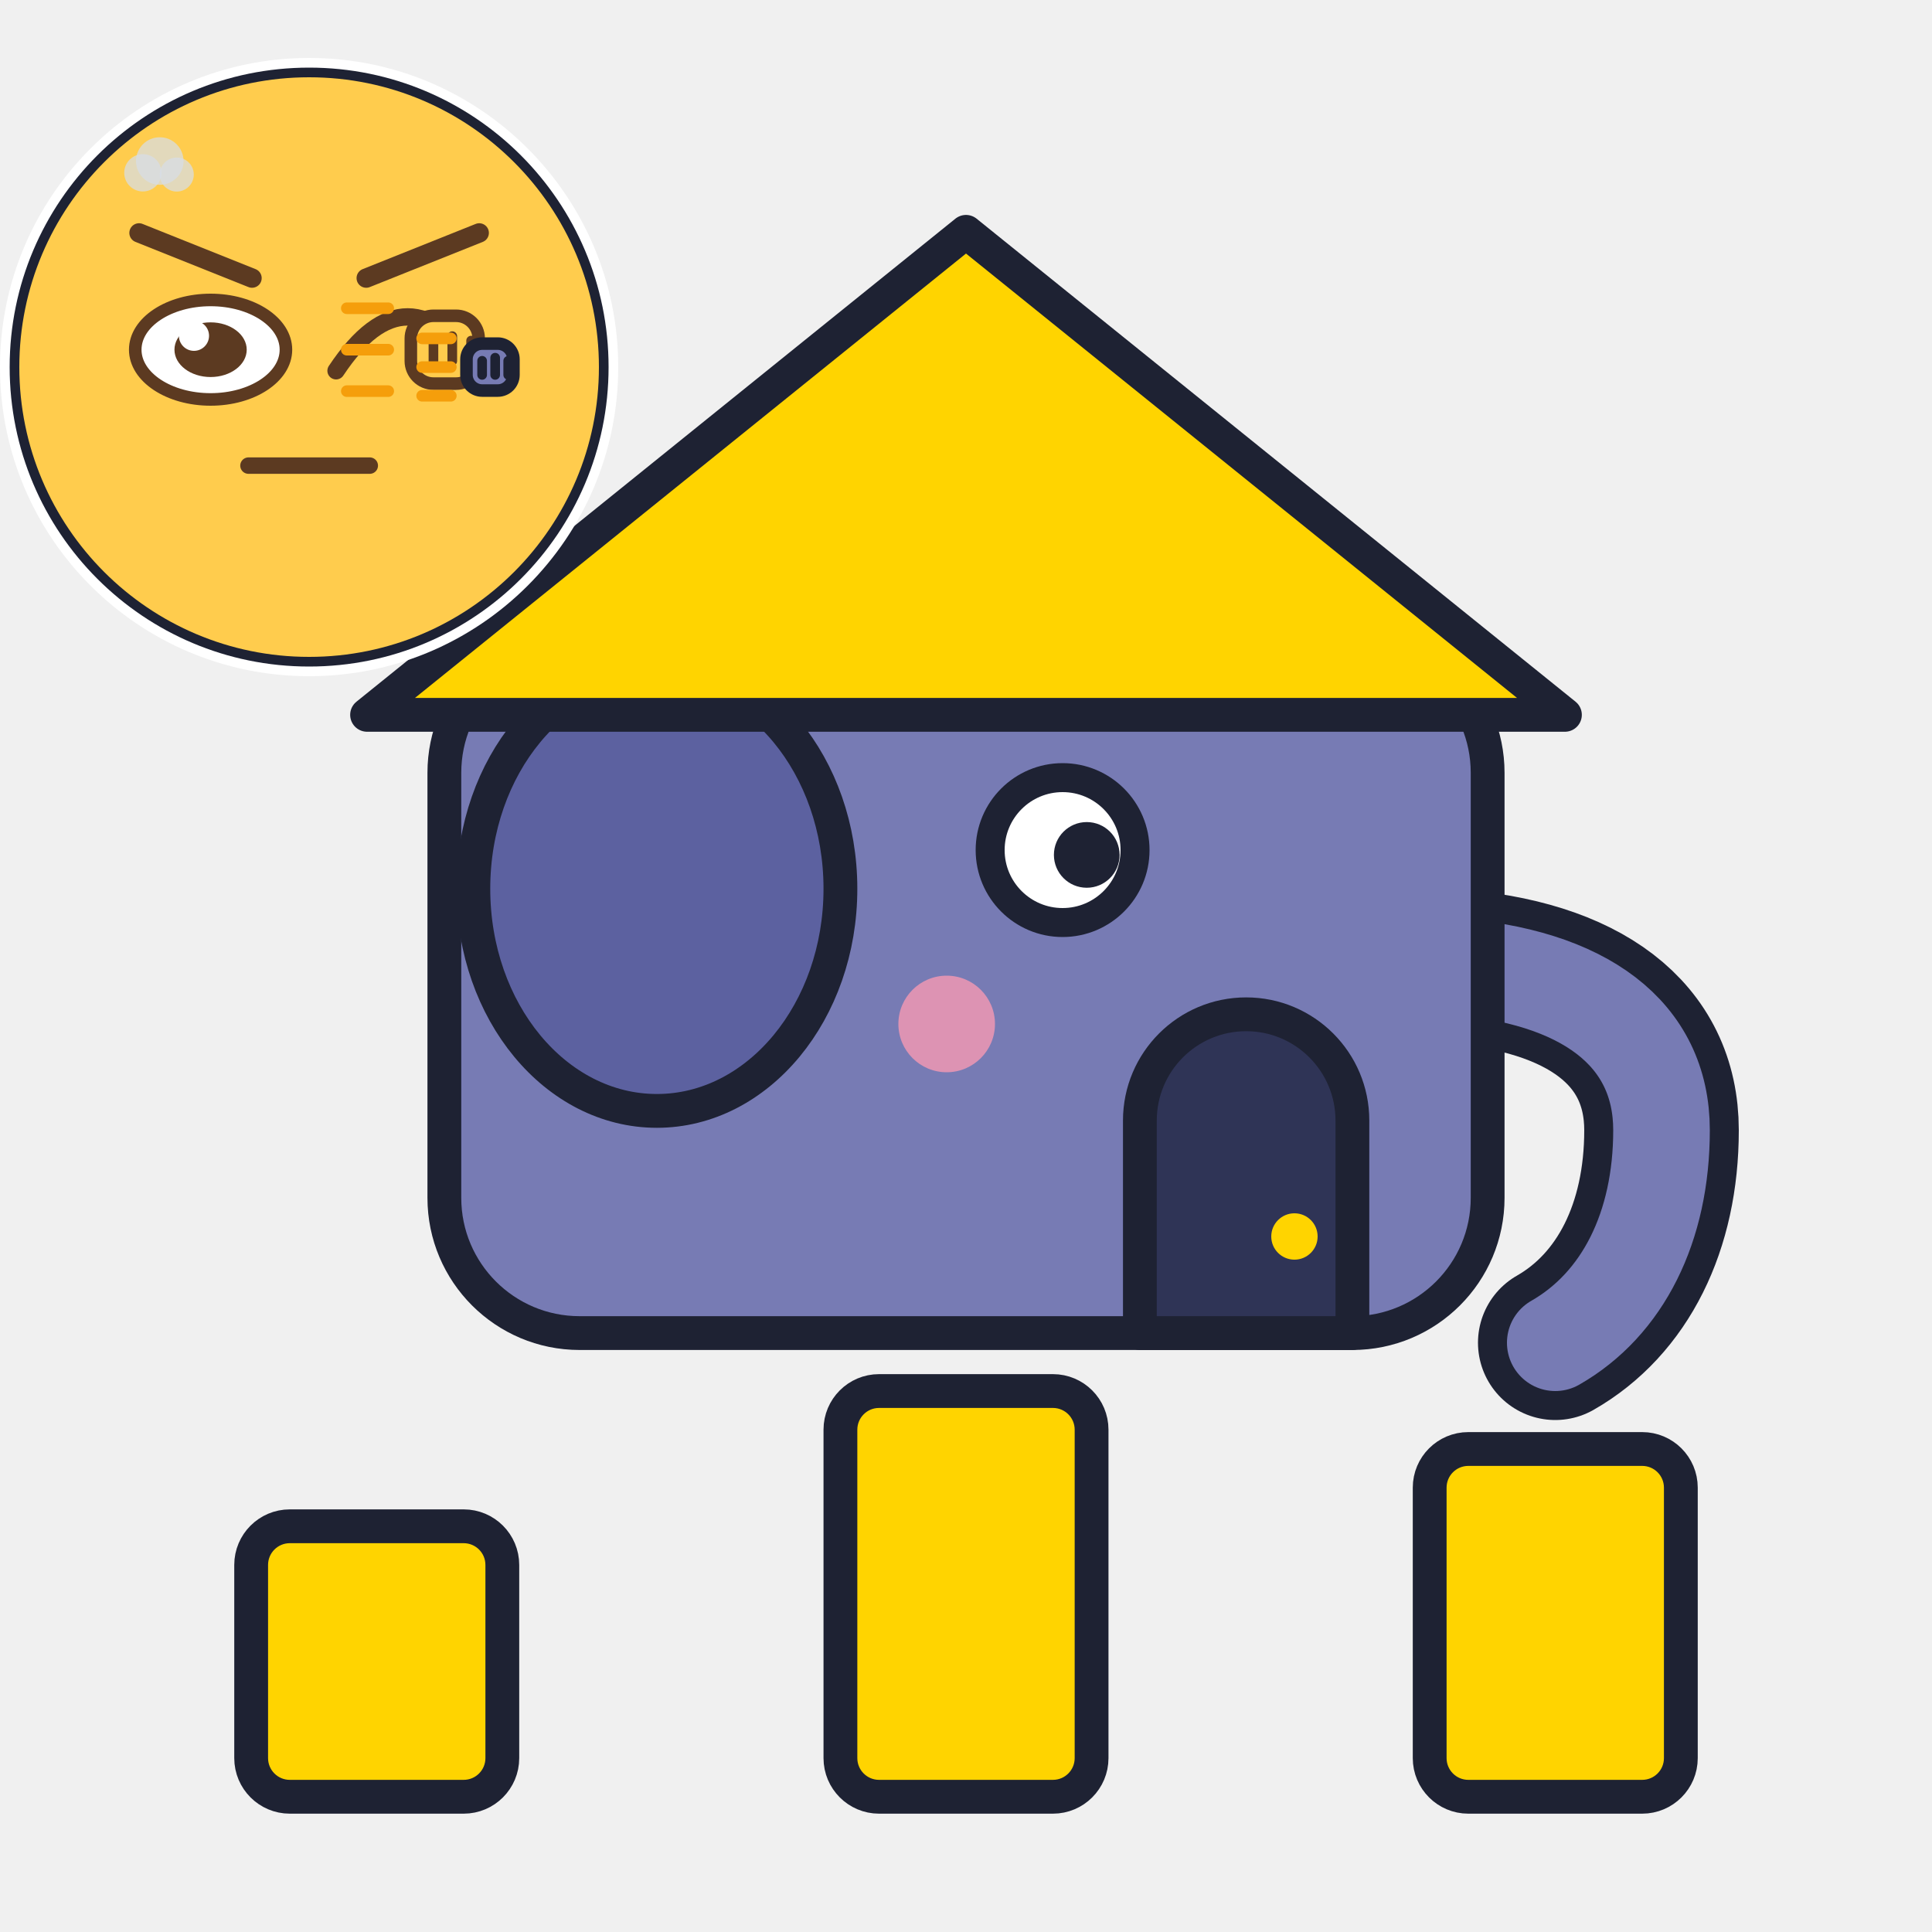
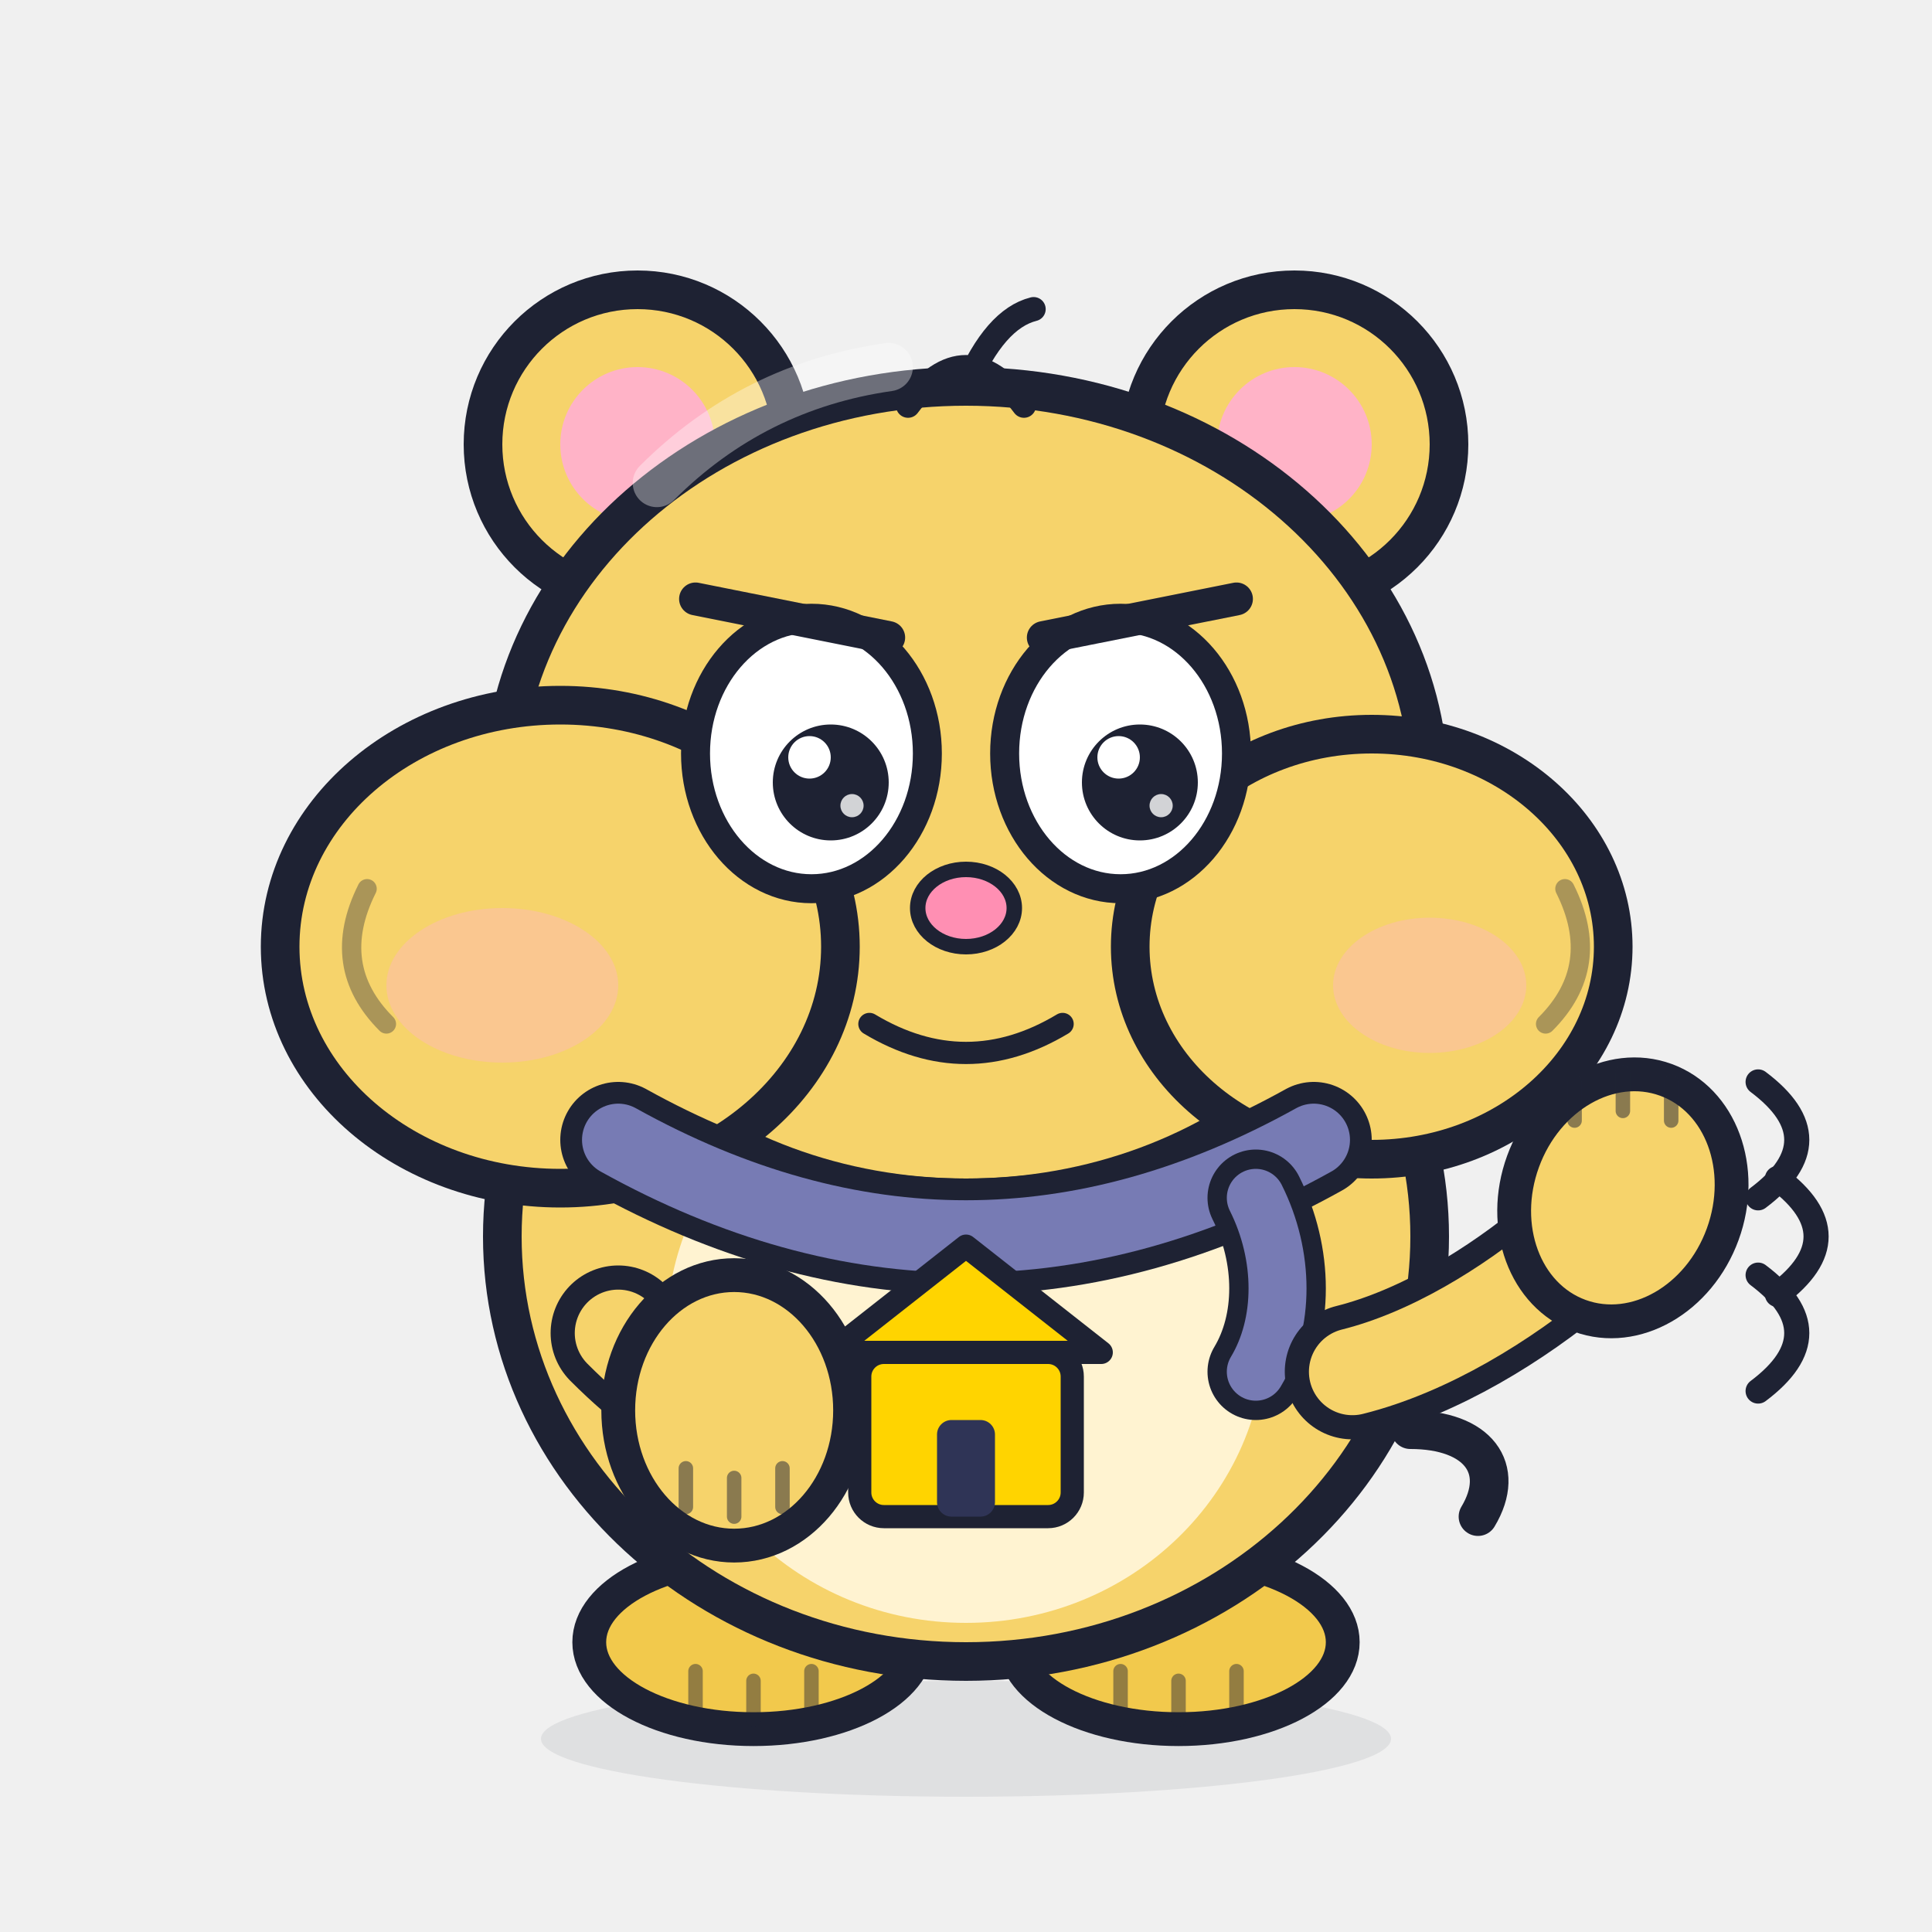
- <svg xmlns="http://www.w3.org/2000/svg" viewBox="0 0 200 200" width="200" height="200" role="img" aria-label="ClickHouse 小象 · 敲打 Knocking">
+ <svg xmlns="http://www.w3.org/2000/svg" viewBox="0 0 200 200" width="88" height="88" role="img" aria-label="ClickHouse 仓鼠 · 敲打 Knocking">
  <style>
- .ex-motion { animation: ex-tap 0.55s ease-in-out infinite; transform-box: fill-box; transform-origin: 50% 50%; }
- .ex-anim-tear { animation: ex-tear 1.8s ease-in infinite; transform-box: fill-box; transform-origin: center; }
- .ex-anim-sweat { animation: ex-tear 1.5s ease-in infinite; transform-box: fill-box; transform-origin: center; }
- .ex-anim-heart { animation: ex-heart 2.2s ease-out infinite; transform-box: fill-box; transform-origin: center; }
- .ex-anim-spark { animation: ex-spark 1.9s ease-in-out infinite; transform-box: fill-box; transform-origin: center; }
- .ex-anim-rain { animation: ex-rain 1.4s linear infinite; transform-box: fill-box; transform-origin: center; }
- .ex-anim-confetti { animation: ex-confetti 2.4s linear infinite; transform-box: fill-box; transform-origin: center; }
- .ex-anim-pulse { animation: ex-pulse 1.6s ease-in-out infinite; transform-box: fill-box; transform-origin: center; }
- .ex-anim-knock { animation: ex-knock 0.55s ease-in-out infinite; transform-box: fill-box; transform-origin: center; }
- .ex-anim-knockline { animation: ex-knockline 0.55s ease-out infinite; transform-box: fill-box; transform-origin: center; }
- .ex-anim-palm { animation: ex-palm 0.9s ease-in-out infinite; transform-box: fill-box; transform-origin: center; }
- .ex-anim-steam { animation: ex-steam 1.8s ease-out infinite; transform-box: fill-box; transform-origin: center; }
- .ex-anim-shock { animation: ex-shock 0.5s ease-in-out infinite; transform-box: fill-box; transform-origin: center; }
- .ex-anim-please { animation: ex-please 1.4s ease-in-out infinite; transform-box: fill-box; transform-origin: center; }
- .ex-anim-drift { animation: ex-drift 4.5s ease-in-out infinite; transform-box: fill-box; transform-origin: center; }
- @keyframes ex-tap { 0%,100% { transform: translateY(0); } 25% { transform: translateY(1.37px); } 32% { transform: translateY(0); } }
- @keyframes ex-tear { 0% { transform: translateY(0); opacity: 0; } 18% { opacity: 1; } 100% { transform: translateY(8.58px); opacity: 0; } }
- @keyframes ex-heart { 0% { transform: translateY(0) scale(.65); opacity: 0; } 20% { opacity: 1; } 100% { transform: translateY(-14.04px) scale(1.15); opacity: 0; } }
- @keyframes ex-spark { 0%,100% { transform: scale(.6) rotate(0deg); opacity: .3; } 50% { transform: scale(1.15) rotate(25deg); opacity: 1; } }
- @keyframes ex-rain { 0% { transform: translateY(0); opacity: 0; } 20% { opacity: 1; } 100% { transform: translateY(9.36px); opacity: 0; } }
- @keyframes ex-confetti { 0% { transform: translateY(-4px) rotate(0deg); opacity: 1; } 100% { transform: translateY(14px) rotate(200deg); opacity: 0; } }
- @keyframes ex-pulse { 0%,100% { transform: scale(1); opacity: .35; } 50% { transform: scale(1.18); opacity: .7; } }
- @keyframes ex-knock { 0%,100% { transform: translateX(3.51px); } 35% { transform: translateX(0); } }
- @keyframes ex-knockline { 0%,100% { transform: scaleX(.6); opacity: .35; } 35% { transform: scaleX(1); opacity: 1; } }
- @keyframes ex-palm { 0%,100% { transform: translateY(0) rotate(0deg); } 50% { transform: translateY(-1px) rotate(-4deg); } }
- @keyframes ex-steam { 0% { transform: translateY(0); opacity: .7; } 100% { transform: translateY(-7.02px); opacity: 0; } }
- @keyframes ex-shock { 0%,100% { transform: scaleX(.7); opacity: .4; } 50% { transform: scaleX(1.25); opacity: 1; } }
- @keyframes ex-please { 0%,100% { transform: translateY(0); } 50% { transform: translateY(-1.5px); } }
- @keyframes ex-drift { 0%,100% { transform: translateY(0); } 50% { transform: translateY(-1.56px); } }
- @media (prefers-reduced-motion: reduce) {
-   .ex-motion, [class*="ex-anim-"] { animation: none !important; }
- }
- </style>
+   .ex-motion { animation: ex-bob 3.2s ease-in-out infinite; transform-box: fill-box; transform-origin: 50% 50%; }
+   .ex-anim-tear { animation: ex-tear 1.8s ease-in infinite; transform-box: fill-box; transform-origin: center; }
+   .ex-anim-sweat { animation: ex-tear 1.5s ease-in infinite; transform-box: fill-box; transform-origin: center; }
+   .ex-anim-heart { animation: ex-heart 2.2s ease-out infinite; transform-box: fill-box; transform-origin: center; }
+   .ex-anim-spark { animation: ex-spark 1.9s ease-in-out infinite; transform-box: fill-box; transform-origin: center; }
+   .ex-anim-rain { animation: ex-rain 1.4s linear infinite; transform-box: fill-box; transform-origin: center; }
+   .ex-anim-confetti { animation: ex-confetti 2.4s linear infinite; transform-box: fill-box; transform-origin: center; }
+   .ex-anim-pulse { animation: ex-pulse 1.6s ease-in-out infinite; transform-box: fill-box; transform-origin: center; }
+   .ex-anim-knock { animation: ex-knock 0.55s ease-in-out infinite; transform-box: fill-box; transform-origin: center; }
+   .ex-anim-knockline { animation: ex-knockline 0.55s ease-out infinite; transform-box: fill-box; transform-origin: center; }
+   .ex-anim-palm { animation: ex-palm 0.9s ease-in-out infinite; transform-box: fill-box; transform-origin: center; }
+   .ex-anim-steam { animation: ex-steam 1.8s ease-out infinite; transform-box: fill-box; transform-origin: center; }
+   .ex-anim-shock { animation: ex-shock 0.5s ease-in-out infinite; transform-box: fill-box; transform-origin: center; }
+   @keyframes ex-bob { 0%,100% { transform: translateY(0); } 50% { transform: translateY(-2.5px); } }
+   @keyframes ex-bounce { 0%,100% { transform: translateY(0); } 40% { transform: translateY(-6px); } 60% { transform: translateY(-2px); } }
+   @keyframes ex-tremble { 0%,100% { transform: translateX(0); } 25% { transform: translateX(-1px); } 75% { transform: translateX(1px); } }
+   @keyframes ex-sway { 0%,100% { transform: rotate(0deg); } 50% { transform: rotate(2deg); } }
+   @keyframes ex-shake { 0%,100% { transform: translateX(0); } 20% { transform: translateX(-4.24px); } 40% { transform: translateX(4.24px); } 60% { transform: translateX(-2.75px); } 80% { transform: translateX(1.75px); } }
+   @keyframes ex-tear { 0% { transform: translateY(0); opacity: 0; } 18% { opacity: 1; } 100% { transform: translateY(8.58px); opacity: 0; } }
+   @keyframes ex-heart { 0% { transform: translateY(0) scale(.65); opacity: 0; } 20% { opacity: 1; } 100% { transform: translateY(-14.04px) scale(1.15); opacity: 0; } }
+   @keyframes ex-spark { 0%,100% { transform: scale(.6) rotate(0deg); opacity: .3; } 50% { transform: scale(1.15) rotate(25deg); opacity: 1; } }
+   @keyframes ex-rain { 0% { transform: translateY(0); opacity: 0; } 20% { opacity: 1; } 100% { transform: translateY(9.36px); opacity: 0; } }
+   @keyframes ex-confetti { 0% { transform: translateY(-4px) rotate(0deg); opacity: 1; } 100% { transform: translateY(14px) rotate(200deg); opacity: 0; } }
+   @keyframes ex-pulse { 0%,100% { transform: scale(1); opacity: .35; } 50% { transform: scale(1.18); opacity: .7; } }
+   @keyframes ex-knock { 0%,100% { transform: translateX(3.51px); } 35% { transform: translateX(0); } }
+   @keyframes ex-knockline { 0%,100% { transform: scaleX(.6); opacity: .35; } 35% { transform: scaleX(1); opacity: 1; } }
+   @keyframes ex-palm { 0%,100% { transform: translateY(0) rotate(0deg); } 50% { transform: translateY(-1px) rotate(-4deg); } }
+   @keyframes ex-steam { 0% { transform: translateY(0); opacity: .7; } 100% { transform: translateY(-7.02px); opacity: 0; } }
+   @keyframes ex-shock { 0%,100% { transform: scaleX(.7); opacity: .4; } 50% { transform: scaleX(1.25); opacity: 1; } }
+   @keyframes ex-drift { 0%,100% { transform: translateY(0); } 50% { transform: translateY(-1.56px); } }
+   @media (prefers-reduced-motion: reduce) {
+     .ex-motion, [class*="ex-anim-"] { animation: none !important; }
+   }
+   </style>
  <g class="ex-motion ex-knocking">
    <g class="ex-base">
-       <g fill="#FFD400" stroke="#1E2233" stroke-width="3.5">
-         <rect x="26" y="158" width="26" height="28" rx="4" />
-         <rect x="87" y="144" width="26" height="42" rx="4" />
-         <rect x="148" y="150" width="26" height="36" rx="4" />
+       <ellipse cx="100" cy="180" rx="44" ry="6" fill="#1E2233" opacity=".08" />
+       <path d="M146 148c7 0 10 4 7 9" fill="none" stroke="#1E2233" stroke-width="4" stroke-linecap="round" />
+       <g fill="#F2C94C" stroke="#1E2233" stroke-width="3.5">
+         <ellipse cx="78" cy="170" rx="17" ry="9" />
+         <ellipse cx="122" cy="170" rx="17" ry="9" />
      </g>
-       <path d="M150 100c14 1 22 7 22 17s-4 18-11 22" fill="none" stroke="#1E2233" stroke-width="16" stroke-linecap="round" />
-       <path d="M150 100c14 1 22 7 22 17s-4 18-11 22" fill="none" stroke="#777BB4" stroke-width="10" stroke-linecap="round" />
-       <rect x="46" y="66" width="108" height="72" rx="14" fill="#777BB4" stroke="#1E2233" stroke-width="3.5" />
-       <ellipse cx="68" cy="92" rx="19" ry="23" fill="#5C61A0" stroke="#1E2233" stroke-width="3.5" />
-       <path d="M38 74 100 24l62 50z" fill="#FFD400" stroke="#1E2233" stroke-width="3.5" stroke-linejoin="round" />
-       <path d="M118 138v-22a11 11 0 0 1 22 0v22z" fill="#2F3456" stroke="#1E2233" stroke-width="3.5" stroke-linejoin="round" />
-       <circle cx="134" cy="128" r="2.4" fill="#FFD400" />
-       <circle cx="110" cy="88" r="7.5" fill="#ffffff" stroke="#1E2233" stroke-width="3" />
-       <circle cx="112.5" cy="88.5" r="3.4" fill="#1E2233" />
-       <circle cx="98" cy="106" r="5" fill="#FF9BB3" opacity=".75" />
+       <g stroke="#1E2233" stroke-width="1.5" opacity=".45" stroke-linecap="round">
+         <path d="M72 173v4" />
+         <path d="M78 174v4" />
+         <path d="M84 173v4" />
+         <path d="M116 173v4" />
+         <path d="M122 174v4" />
+         <path d="M128 173v4" />
+       </g>
+       <ellipse cx="100" cy="128" rx="48" ry="44" fill="#F6D36B" stroke="#1E2233" stroke-width="4" />
+       <ellipse cx="100" cy="138" rx="31" ry="30" fill="#FFF3D1" />
+       <g fill="#F6D36B" stroke="#1E2233" stroke-width="4">
+         <circle cx="66" cy="46" r="16" />
+         <circle cx="134" cy="46" r="16" />
+       </g>
+       <g fill="#FFB3C7">
+         <circle cx="66" cy="46" r="8" />
+         <circle cx="134" cy="46" r="8" />
+       </g>
+       <ellipse cx="100" cy="82" rx="48" ry="42" fill="#F6D36B" stroke="#1E2233" stroke-width="4" />
+       <path d="M94 42q6-8 12 0M100 40q3-7 7-8" fill="none" stroke="#1E2233" stroke-width="2.5" stroke-linecap="round" />
+       <g fill="#F6D36B" stroke="#1E2233" stroke-width="4">
+         <ellipse cx="58" cy="98" rx="29" ry="25" />
+         <ellipse cx="142" cy="98" rx="25" ry="22" />
+       </g>
+       <path d="M38 92q-4 8 2 14M162 92q4 8-2 14" fill="none" stroke="#1E2233" stroke-width="2" opacity=".35" stroke-linecap="round" />
+       <path d="M64 118q36 20 72 0" fill="none" stroke="#1E2233" stroke-width="12" stroke-linecap="round" />
+       <path d="M64 118q36 20 72 0" fill="none" stroke="#777BB4" stroke-width="7.5" stroke-linecap="round" />
+       <path d="M130 124c3 6 3 13 0 18" fill="none" stroke="#1E2233" stroke-width="10" stroke-linecap="round" />
+       <path d="M130 124c3 6 3 13 0 18" fill="none" stroke="#777BB4" stroke-width="6" stroke-linecap="round" />
+       <line x1="100" y1="130" x2="100" y2="136" stroke="#1E2233" stroke-width="2" />
+       <rect x="89" y="140" width="22" height="17" rx="2.5" fill="#FFD400" stroke="#1E2233" stroke-width="2.4" />
+       <path d="M86 140l14-11 14 11z" fill="#FFD400" stroke="#1E2233" stroke-width="2.4" stroke-linejoin="round" />
+       <rect x="97" y="147" width="6" height="10" rx="1.5" fill="#2F3456" />
+       <path d="M68 50q10-10 24-12" fill="none" stroke="#FFF" stroke-width="5" opacity=".35" stroke-linecap="round" />
    </g>
-     <g>
-       <circle cx="32" cy="38" r="32" fill="#FFFFFF" />
-       <circle cx="32" cy="38" r="31" fill="#1E2233" />
-       <g class="ex-face">
-         <circle cx="32" cy="38" r="30" fill="#FFCC4D" />
-         <path d="M 14.39,24.11 L 26.09,28.79" stroke="#5C3A21" stroke-width="2" stroke-linecap="round" />
-         <path d="M 49.61,24.11 L 37.91,28.79" stroke="#5C3A21" stroke-width="2" stroke-linecap="round" />
-         <ellipse cx="21.8" cy="36.2" rx="7.8" ry="5.15" fill="#FFFFFF" stroke="#5C3A21" stroke-width="1.3" />
-         <ellipse cx="21.8" cy="36.2" rx="3.74" ry="2.83" fill="#5C3A21" />
-         <circle cx="20.08" cy="34.76" r="1.56" fill="#FFFFFF" />
-         <path d="M 34.79,38.38 Q 42.2,27.23 49.61,38.38" fill="none" stroke="#5C3A21" stroke-width="1.8" stroke-linecap="round" />
-         <path d="M 25.72,48.2 L 38.28,48.2" stroke="#5C3A21" stroke-width="1.7" stroke-linecap="round" />
-         <g transform="translate(46.82 36.2)">
-           <g class="ex-anim-knock">
-             <rect x="-4.29" y="-3.51" width="7.02" height="7.02" rx="2.34" fill="#FFCC4D" stroke="#5C3A21" stroke-width="1.3" />
-             <path d="M -1.95,-0.94 L -1.95,1.17 M 0,-1.4 L 0,1.17 M 1.95,-0.94 L 1.95,1.17" stroke="#5C3A21" stroke-width="1" stroke-linecap="round" />
-           </g>
-         </g>
-         <g transform="translate(40.19 31.91)">
-           <path class="ex-anim-knockline" style="animation-delay:0.0s" d="M 0 0 L -4.29 0" stroke="#F59E0B" stroke-width="1.2" stroke-linecap="round" />
-         </g>
-         <g transform="translate(40.19 36.2)">
-           <path class="ex-anim-knockline" style="animation-delay:0.12s" d="M 0 0 L -4.29 0" stroke="#F59E0B" stroke-width="1.2" stroke-linecap="round" />
-         </g>
-         <g transform="translate(40.19 40.49)">
-           <path class="ex-anim-knockline" style="animation-delay:0.24s" d="M 0 0 L -4.29 0" stroke="#F59E0B" stroke-width="1.2" stroke-linecap="round" />
-         </g>
-         <g transform="translate(14.79 17.89)">
-           <circle class="ex-anim-steam" style="animation-delay:0.0s" r="1.93" fill="#D7DEE8" opacity=".72" />
-         </g>
-         <g transform="translate(16.54 16.67)">
-           <circle class="ex-anim-steam" style="animation-delay:0.28s" r="2.46" fill="#D7DEE8" opacity=".72" />
-         </g>
-         <g transform="translate(18.3 18.07)">
-           <circle class="ex-anim-steam" style="animation-delay:0.56s" r="1.76" fill="#D7DEE8" opacity=".72" />
+     <g class="ex-face">
+       <ellipse cx="84" cy="78" rx="12" ry="14" fill="#FFF" stroke="#1E2233" stroke-width="3" />
+       <circle cx="86" cy="81" r="6" fill="#1E2233" />
+       <circle cx="83.8" cy="78.4" r="2.2" fill="#FFF" />
+       <circle cx="88.2" cy="83.4" r="1.2" fill="#FFF" opacity=".8" />
+       <ellipse cx="116" cy="78" rx="12" ry="14" fill="#FFF" stroke="#1E2233" stroke-width="3" />
+       <circle cx="118" cy="81" r="6" fill="#1E2233" />
+       <circle cx="115.8" cy="78.4" r="2.2" fill="#FFF" />
+       <circle cx="120.2" cy="83.4" r="1.2" fill="#FFF" opacity=".8" />
+       <path d="M72 62L92 66" fill="none" stroke="#1E2233" stroke-width="3.4" stroke-linecap="round" />
+       <path d="M128 62L108 66" fill="none" stroke="#1E2233" stroke-width="3.4" stroke-linecap="round" />
+       <ellipse cx="100" cy="94" rx="5" ry="4" fill="#FF8FB3" stroke="#1E2233" stroke-width="1.6" />
+       <path d="M90 106q10 6 20 0" fill="none" stroke="#1E2233" stroke-width="2.3" stroke-linecap="round" />
+       <ellipse cx="52" cy="102" rx="12" ry="8" fill="#FFB3C7" opacity="0.4" />
+       <ellipse cx="148" cy="102" rx="10" ry="7" fill="#FFB3C7" opacity="0.4" />
+     </g>
+     <g class="ex-arms">
+       <path d="M64 138c4 4 8 7 12 8" fill="none" stroke="#1E2233" stroke-width="14" stroke-linecap="round" />
+       <path d="M64 138c4 4 8 7 12 8" fill="none" stroke="#F6D36B" stroke-width="9" stroke-linecap="round" />
+       <ellipse cx="76" cy="146" rx="12" ry="14" fill="#F6D36B" stroke="#1E2233" stroke-width="3.5" />
+       <g stroke="#1E2233" stroke-width="1.5" opacity=".5" stroke-linecap="round">
+         <path d="M71 152v4" />
+         <path d="M76 153v4" />
+         <path d="M81 152v4" />
+       </g>
+       <g class="ex-anim-knock">
+         <path d="M140 142c8-2 16-7 22-12" fill="none" stroke="#1E2233" stroke-width="14" stroke-linecap="round" />
+         <path d="M140 142c8-2 16-7 22-12" fill="none" stroke="#F6D36B" stroke-width="9" stroke-linecap="round" />
+         <ellipse cx="168" cy="124" rx="11" ry="13" fill="#F6D36B" stroke="#1E2233" stroke-width="3.5" transform="rotate(20 168 124)" />
+         <g stroke="#1E2233" stroke-width="1.5" opacity=".5" stroke-linecap="round">
+           <path d="M163 116v-4" />
+           <path d="M168 115v-4" />
+           <path d="M173 116v-4" />
        </g>
      </g>
    </g>
-     <g transform="translate(51.26 38)">
-       <g class="ex-anim-knock">
-         <rect x="-2.97" y="-2.43" width="4.86" height="4.86" rx="1.62" fill="#777BB4" stroke="#1E2233" stroke-width="1.3" />
-         <path d="M -1.35,-0.65 L -1.35,0.81 M 0,-0.97 L 0,0.81 M 1.35,-0.65 L 1.35,0.81" stroke="#1E2233" stroke-width="1" stroke-linecap="round" />
-       </g>
-     </g>
-     <g transform="translate(46.67 35.03)">
-       <path class="ex-anim-knockline" style="animation-delay:0.0s" d="M 0 0 L -2.97 0" stroke="#F59E0B" stroke-width="1.2" stroke-linecap="round" />
-     </g>
-     <g transform="translate(46.67 38)">
-       <path class="ex-anim-knockline" style="animation-delay:0.12s" d="M 0 0 L -2.97 0" stroke="#F59E0B" stroke-width="1.2" stroke-linecap="round" />
-     </g>
-     <g transform="translate(46.67 40.97)">
-       <path class="ex-anim-knockline" style="animation-delay:0.24s" d="M 0 0 L -2.97 0" stroke="#F59E0B" stroke-width="1.2" stroke-linecap="round" />
+     <g class="ex-effects">
+       <path class="ex-anim-knockline" style="animation-delay:0s" d="M182 112q8 6 0 12" fill="none" stroke="#1E2233" stroke-width="2.6" stroke-linecap="round" />
+       <path class="ex-anim-knockline" style="animation-delay:0.18s" d="M184 122q8 6 0 12" fill="none" stroke="#1E2233" stroke-width="2.6" stroke-linecap="round" />
+       <path class="ex-anim-knockline" style="animation-delay:0.36s" d="M182 132q8 6 0 12" fill="none" stroke="#1E2233" stroke-width="2.6" stroke-linecap="round" />
    </g>
  </g>
</svg>
